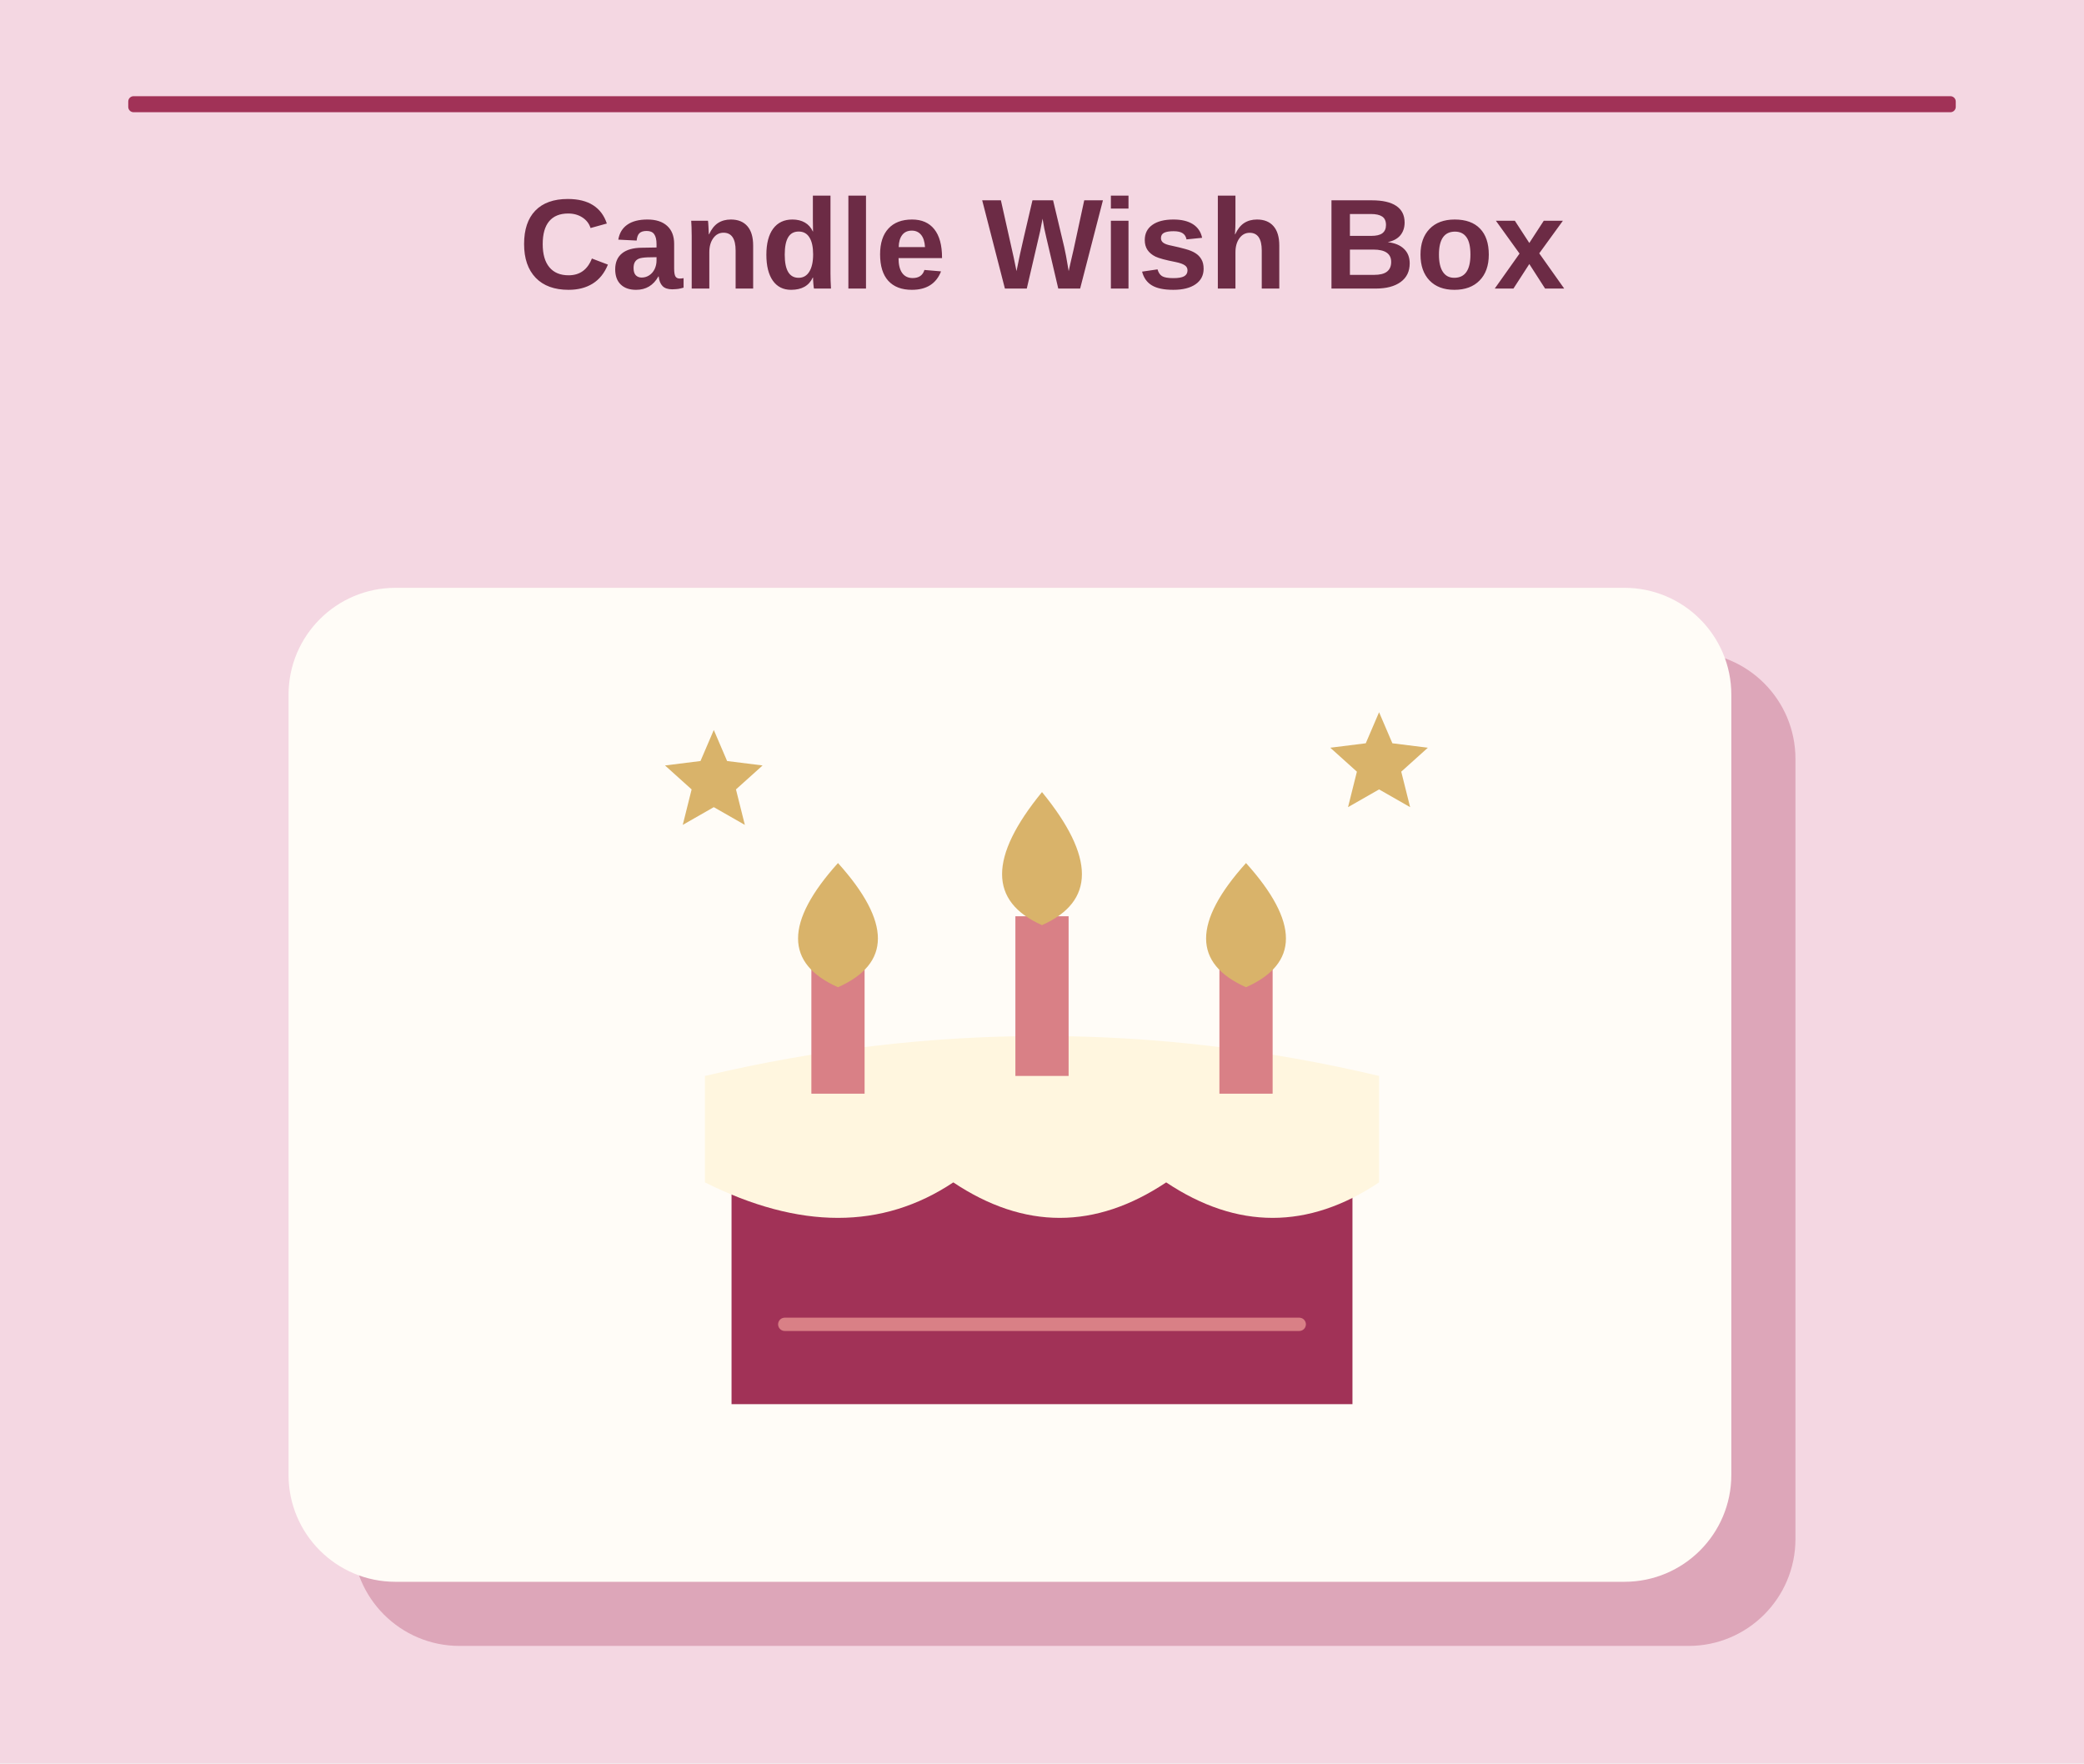
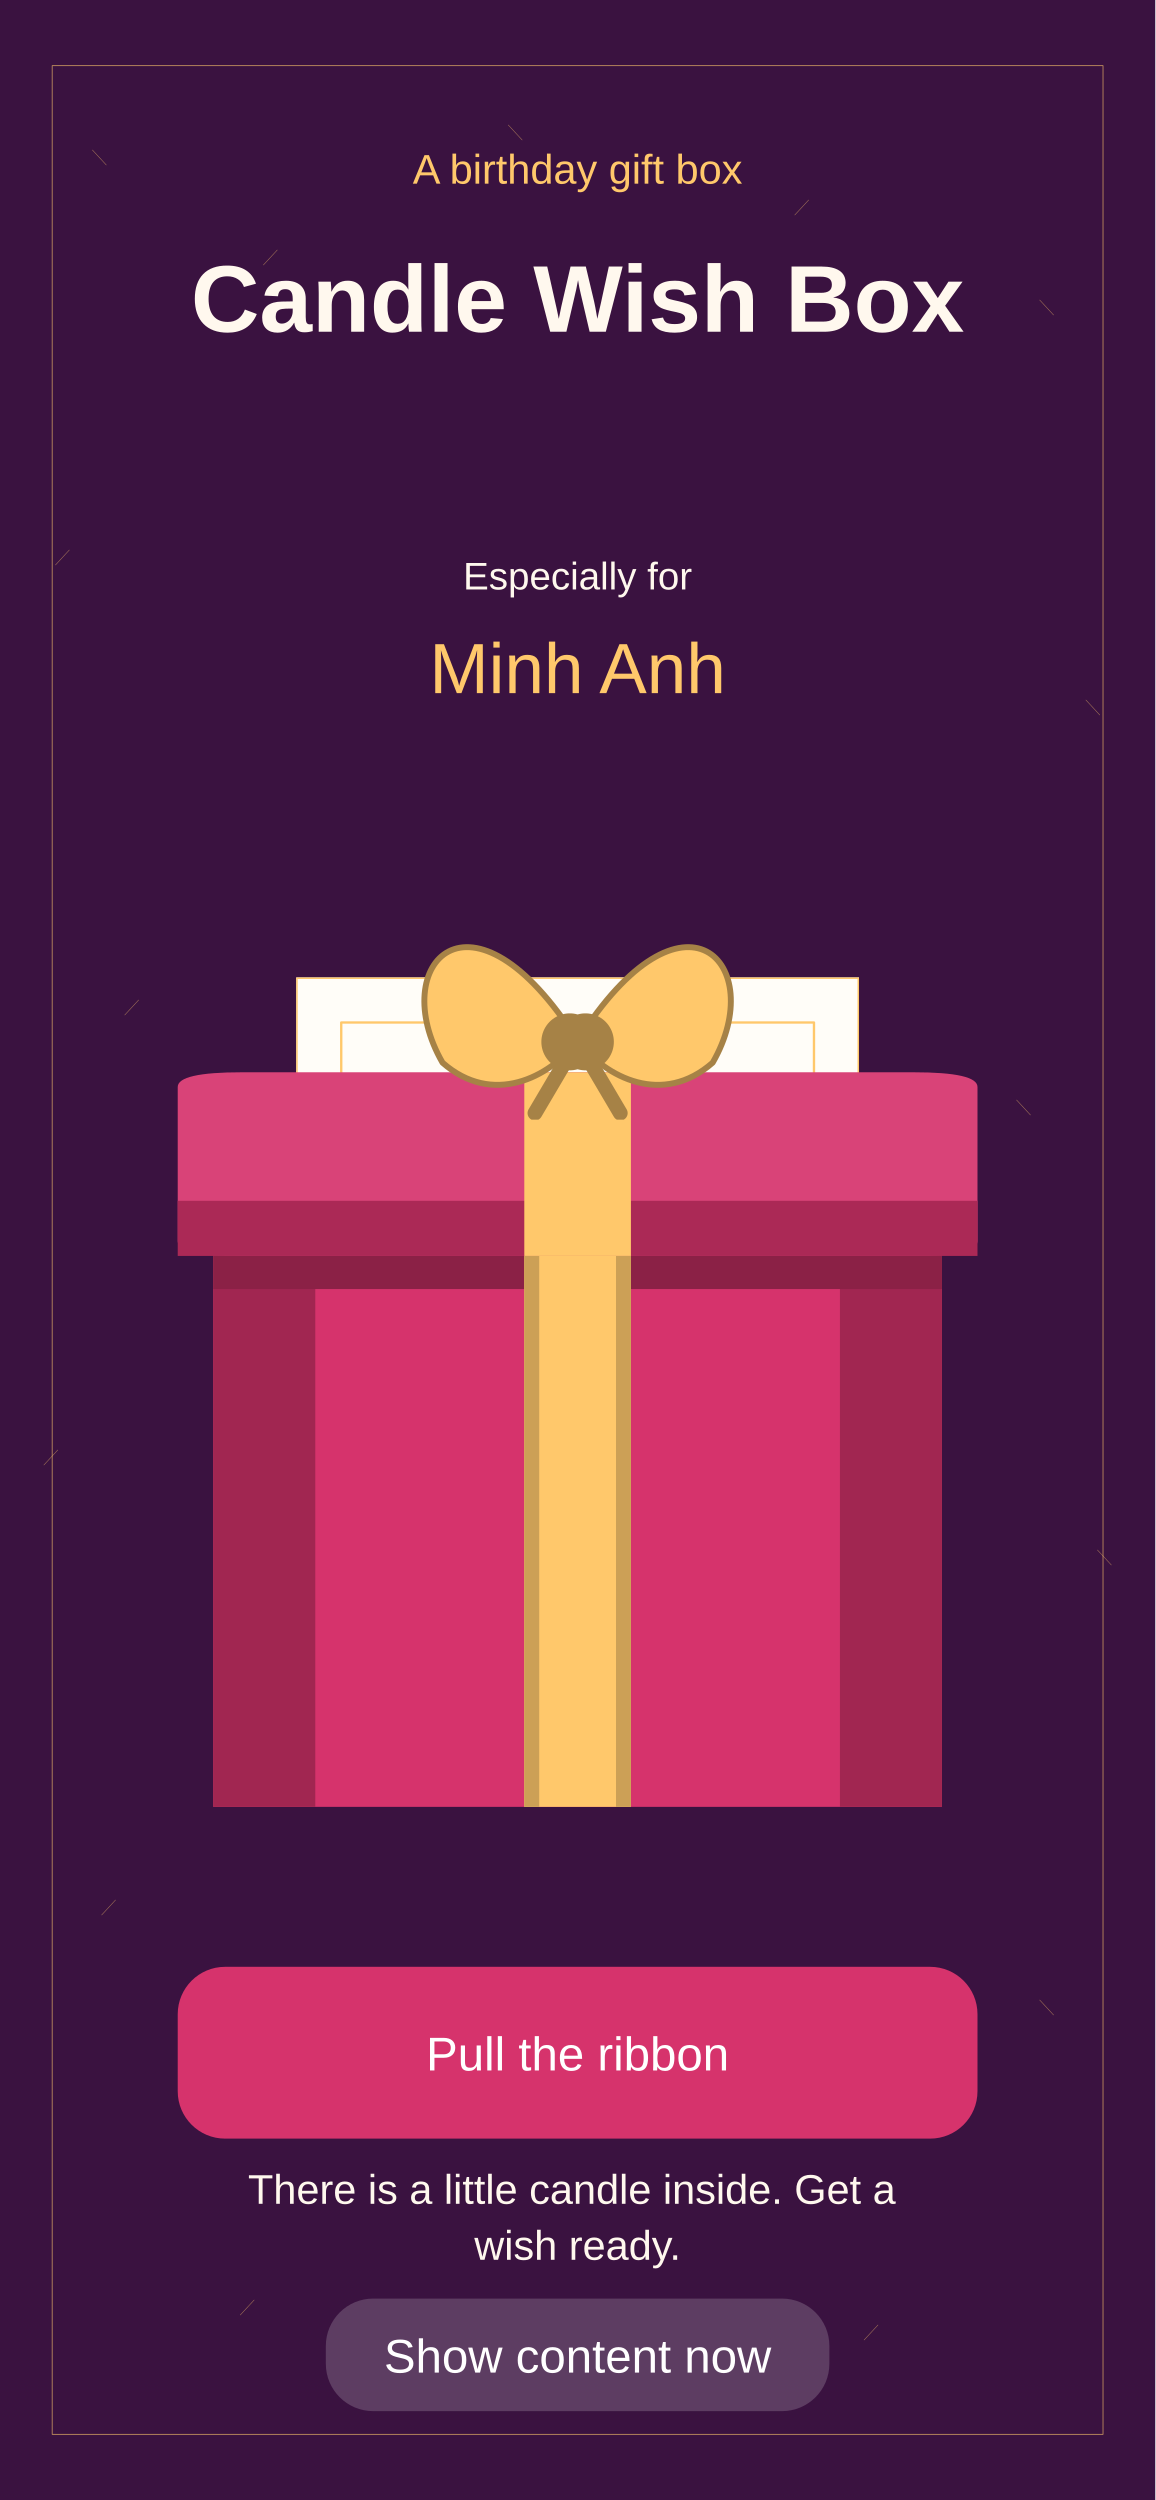
- <svg xmlns="http://www.w3.org/2000/svg" width="390" height="330" viewBox="0 0 390 330" role="img" aria-label="Bản xem trước mẫu quà Momevia">
-   <rect width="100%" height="100%" fill="#F4D7E2" />
-   <g transform="translate(24 18)" opacity="1">
+ <svg xmlns="http://www.w3.org/2000/svg" width="390" height="844" viewBox="0 0 390 844" role="img" aria-label="Bản xem trước mẫu quà Momevia">
+   <rect width="100%" height="100%" fill="#3A1240" />
+   <g transform="translate(0 0)" opacity="0.6">
    <g>
-       <rect width="342" height="3" rx="1" fill="#A13257" stroke="#DDA6B9" stroke-width="0" />
+       <svg width="390" height="844" viewBox="0 0 100 100" preserveAspectRatio="none">
+         <path stroke-linecap="round" stroke-linejoin="round" d="M8 6L9.2 6.6M24 10L22.8 10.6M44 5L45.2 5.6M70 8L68.8 8.6M90 12L91.2 12.6M6 22L4.8 22.6M94 28L95.2 28.6M12 40L10.8 40.6M88 44L89.2 44.6M5 58L3.8 58.6M95 62L96.2 62.6M10 76L8.8 76.6M90 80L91.2 80.6M22 92L20.8 92.6M50 95L51.2 95.6M76 93L74.8 93.6" fill="none" stroke="#FFC86B" stroke-width="0.16" vector-effect="non-scaling-stroke" />
+       </svg>
    </g>
  </g>
-   <g transform="translate(24 30)" opacity="1">
+   <g transform="translate(14 14)" opacity="0.7">
    <g>
-       <text x="171" y="24" fill="#6C2B45" font-family="Arial,sans-serif" font-size="24" font-weight="700" text-anchor="middle">
+       <svg width="362" height="816" viewBox="0 0 100 100" preserveAspectRatio="none">
+         <path stroke-linecap="round" stroke-linejoin="round" d="M1 1H99V99H1Z" fill="none" stroke="#FFC86B" stroke-width="0.28" vector-effect="non-scaling-stroke" />
+       </svg>
+     </g>
+   </g>
+   <g transform="translate(30 48)" opacity="1">
+     <g>
+       <text x="165" y="14" fill="#FFC86B" font-family="Arial,sans-serif" font-size="14" font-weight="400" text-anchor="middle">
+         <tspan x="165" dy="0">A birthday gift box</tspan>
+       </text>
+     </g>
+   </g>
+   <g transform="translate(24 80)" opacity="1">
+     <g>
+       <text x="171" y="32" fill="#FFF8EE" font-family="Arial,sans-serif" font-size="32" font-weight="700" text-anchor="middle">
        <tspan x="171" dy="0">Candle Wish Box</tspan>
      </text>
    </g>
  </g>
-   <g transform="translate(66 122)" opacity="1">
+   <g transform="translate(40 186)" opacity="1">
    <g>
-       <rect width="270" height="186" rx="20" fill="#DDA6B9" stroke="#DDA6B9" stroke-width="0" />
+       <text x="155" y="13" fill="#FFF8EE" font-family="Arial,sans-serif" font-size="13" font-weight="400" text-anchor="middle">
+         <tspan x="155" dy="0">Especially for</tspan>
+       </text>
    </g>
  </g>
-   <g transform="translate(54 110)" opacity="1">
+   <g transform="translate(40 210)" opacity="1">
    <g>
-       <rect width="270" height="186" rx="20" fill="#FFFCF7" stroke="#DDA6B9" stroke-width="0" />
+       <text x="155" y="24" fill="#FFC86B" font-family="Arial,sans-serif" font-size="24" font-weight="400" text-anchor="middle">
+         <tspan x="155" dy="0">Minh Anh</tspan>
+       </text>
    </g>
  </g>
-   <g transform="translate(110 120)" opacity="1">
+   <g transform="translate(100 330)" opacity="1">
    <g>
-       <svg width="170" height="166" viewBox="0 0 100 100" preserveAspectRatio="xMidYMid meet">
-         <path stroke-linecap="round" stroke-linejoin="round" d="M15 56H85V86H15Z" fill="#A13257" />
-         <path stroke-linecap="round" stroke-linejoin="round" d="M12 49Q50 40 88 49V61Q76 69 64 61 52 69 40 61 28 69 12 61Z" fill="#FFF6DF" />
-         <path stroke-linecap="round" stroke-linejoin="round" d="M24 37H30V51H24Z M47 31H53V49H47Z M70 37H76V51H70Z" fill="#D98086" />
-         <path stroke-linecap="round" stroke-linejoin="round" d="M27 25Q18 35 27 39 36 35 27 25ZM50 17Q41 28 50 32 59 28 50 17ZM73 25Q64 35 73 39 82 35 73 25Z" fill="#D9B36A" />
-         <path stroke-linecap="round" stroke-linejoin="round" d="M21 77H79" fill="none" stroke="#D98086" stroke-width="1.5" />
-         <path stroke-linecap="round" stroke-linejoin="round" d="M13 10l1.5 3.5 4 .5-3 2.7 1 4-3.5-2-3.5 2 1-4-3-2.7 4-.5Z" fill="#D9B36A" />
-         <path stroke-linecap="round" stroke-linejoin="round" d="M88 8l1.5 3.5 4 .5-3 2.7 1 4-3.5-2-3.5 2 1-4-3-2.7 4-.5Z" fill="#D9B36A" />
+       <svg width="190" height="190" viewBox="0 0 100 100" preserveAspectRatio="none">
+         <path stroke-linecap="round" stroke-linejoin="round" d="M0 0H100V100H0Z" fill="#FFFDF8" stroke="#FFC86B" stroke-width="1" vector-effect="non-scaling-stroke" />
+         <path stroke-linecap="round" stroke-linejoin="round" d="M8 8H92V92H8Z" fill="none" stroke="#FFC86B" stroke-width="0.8" vector-effect="non-scaling-stroke" />
+         <path stroke-linecap="round" stroke-linejoin="round" d="M24 30H76M24 42H76M24 54H60" fill="none" stroke="#AE97A5" stroke-width="1.2" vector-effect="non-scaling-stroke" />
      </svg>
    </g>
  </g>
+   <g transform="translate(72 420)" opacity="1">
+     <g>
+       <svg width="246" height="190" viewBox="0 0 100 100" preserveAspectRatio="none">
+         <path stroke-linecap="round" stroke-linejoin="round" d="M0 0H100V100H0Z" fill="#D6336C" vector-effect="non-scaling-stroke" />
+         <path stroke-linecap="round" stroke-linejoin="round" d="M0 0H14V100H0Z M86 0H100V100H86Z" fill="#A12651" vector-effect="non-scaling-stroke" />
+         <path stroke-linecap="round" stroke-linejoin="round" d="M0 0H100V8H0Z" fill="#8B2146" vector-effect="non-scaling-stroke" />
+       </svg>
+     </g>
+   </g>
+   <g transform="translate(177 420)" opacity="1">
+     <g>
+       <svg width="36" height="190" viewBox="0 0 100 100" preserveAspectRatio="none">
+         <path stroke-linecap="round" stroke-linejoin="round" d="M0 0H100V100H0Z" fill="#FFC86B" vector-effect="non-scaling-stroke" />
+         <path stroke-linecap="round" stroke-linejoin="round" d="M0 0H14V100H0Z M86 0H100V100H86Z" fill="#CCA056" vector-effect="non-scaling-stroke" />
+       </svg>
+     </g>
+   </g>
+   <g transform="translate(60 362)" opacity="1">
+     <g>
+       <svg width="270" height="62" viewBox="0 0 100 100" preserveAspectRatio="none">
+         <path stroke-linecap="round" stroke-linejoin="round" d="M8 0H92Q100 0 100 8V92Q100 100 92 100H8Q0 100 0 92V8Q0 0 8 0Z" fill="#D94378" vector-effect="non-scaling-stroke" />
+         <path stroke-linecap="round" stroke-linejoin="round" d="M0 70H100V100H0Z" fill="#AB2956" vector-effect="non-scaling-stroke" />
+       </svg>
+     </g>
+   </g>
+   <g transform="translate(177 362)" opacity="1">
+     <g>
+       <svg width="36" height="62" viewBox="0 0 100 100" preserveAspectRatio="none">
+         <path stroke-linecap="round" stroke-linejoin="round" d="M0 0H100V100H0Z" fill="#FFC86B" vector-effect="non-scaling-stroke" />
+       </svg>
+     </g>
+   </g>
+   <g transform="translate(135 304)" opacity="1">
+     <g>
+       <svg width="120" height="74" viewBox="0 0 100 100" preserveAspectRatio="none">
+         <path stroke-linecap="round" stroke-linejoin="round" d="M50 64C20 -13 -4 29 12 74C26 94 42 81 50 64Z M50 64C80 -13 104 29 88 74C74 94 58 81 50 64Z" fill="#FFC86B" stroke="#A68246" stroke-width="2" vector-effect="non-scaling-stroke" />
+         <path stroke-linecap="round" stroke-linejoin="round" d="M50 64L38 97M50 64L62 97" fill="none" stroke="#A68246" stroke-width="5" vector-effect="non-scaling-stroke" />
+         <path stroke-linecap="round" stroke-linejoin="round" d="M50 52A8 13 0 1 1 50 77A8 13 0 1 1 50 52Z" fill="#A68246" vector-effect="non-scaling-stroke" />
+       </svg>
+     </g>
+   </g>
+   <g transform="translate(60 664)" opacity="1">
+     <g>
+       <rect y="0" width="270" height="58" rx="16" fill="#D6336C" />
+       <text x="135" y="35" fill="#FFFFFF" font-family="Arial,sans-serif" font-size="16" text-anchor="middle">Pull the ribbon</text>
+     </g>
+   </g>
+   <g transform="translate(36 730)" opacity="1">
+     <g>
+       <text x="159" y="14" fill="#FFF8EE" font-family="Arial,sans-serif" font-size="14" font-weight="400" text-anchor="middle">
+         <tspan x="159" dy="0">There is a little candle inside. Get a</tspan>
+         <tspan x="159" dy="18.9">wish ready.</tspan>
+       </text>
+     </g>
+   </g>
+   <g transform="translate(110 776)" opacity="1">
+     <g>
+       <rect y="0" width="170" height="38" rx="16" fill="#5D3D62" />
+       <text x="85" y="25" fill="#FFFFFF" font-family="Arial,sans-serif" font-size="16" text-anchor="middle">Show content now</text>
+     </g>
+   </g>
</svg>
